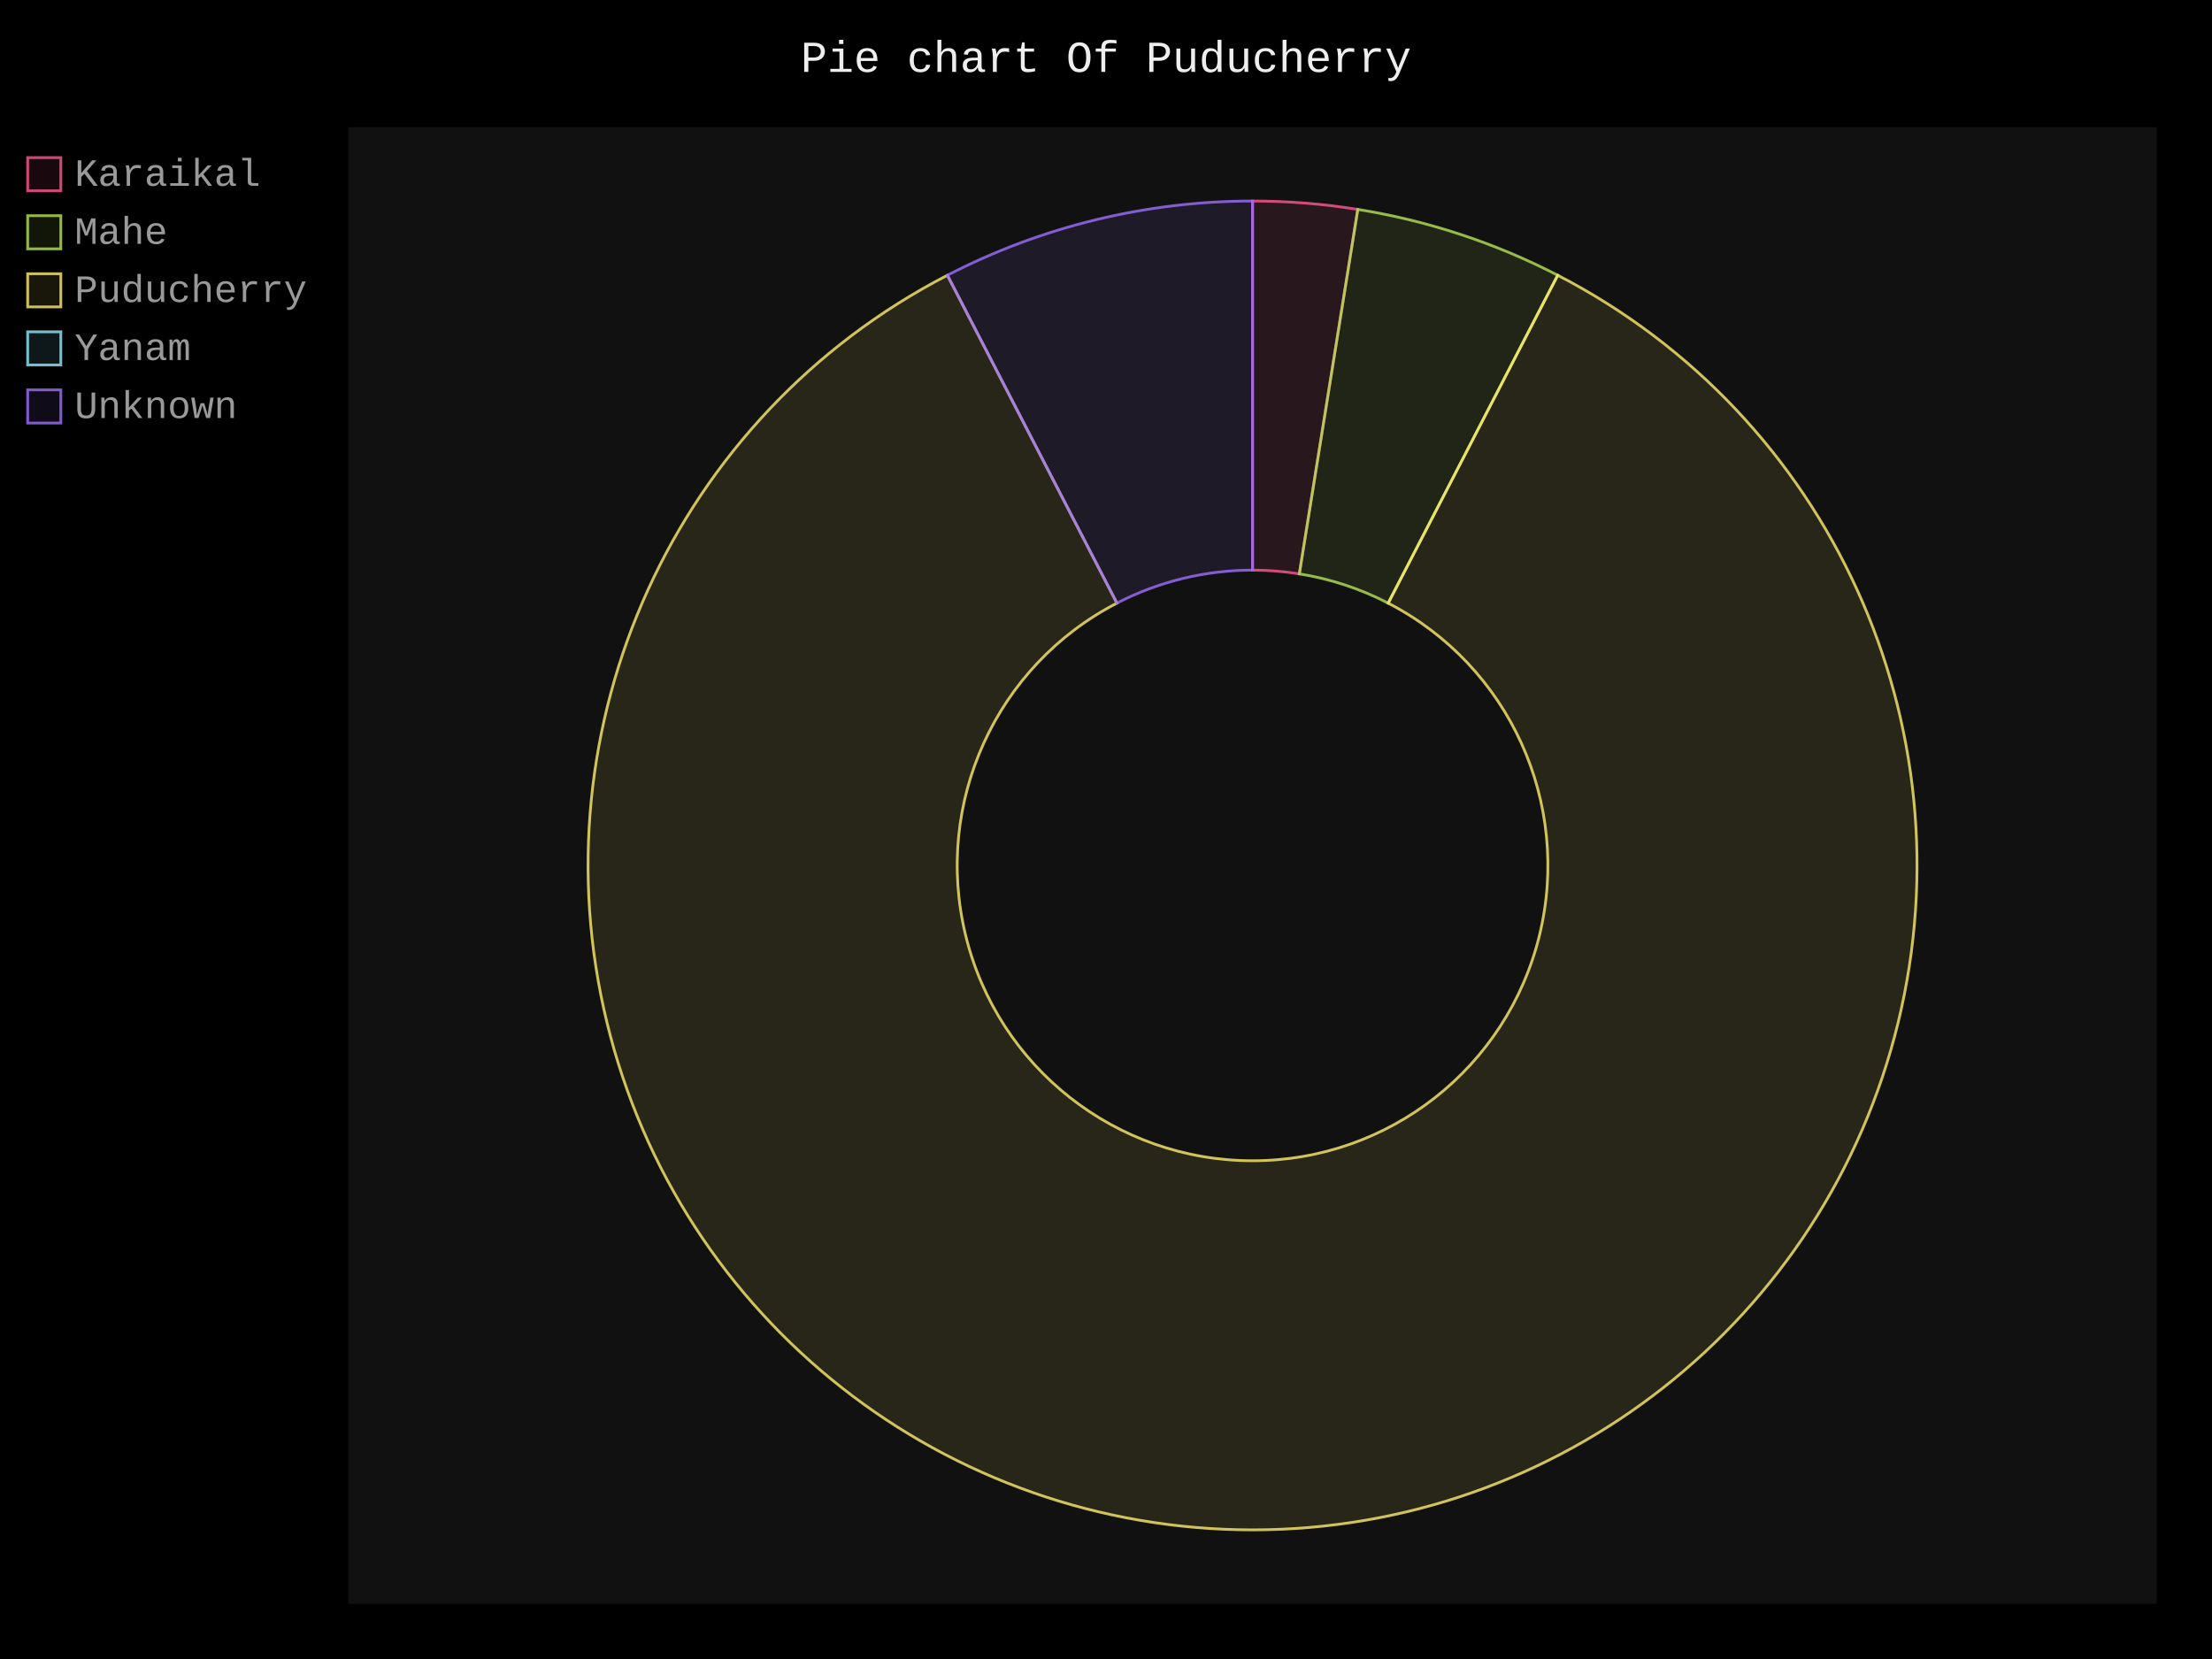
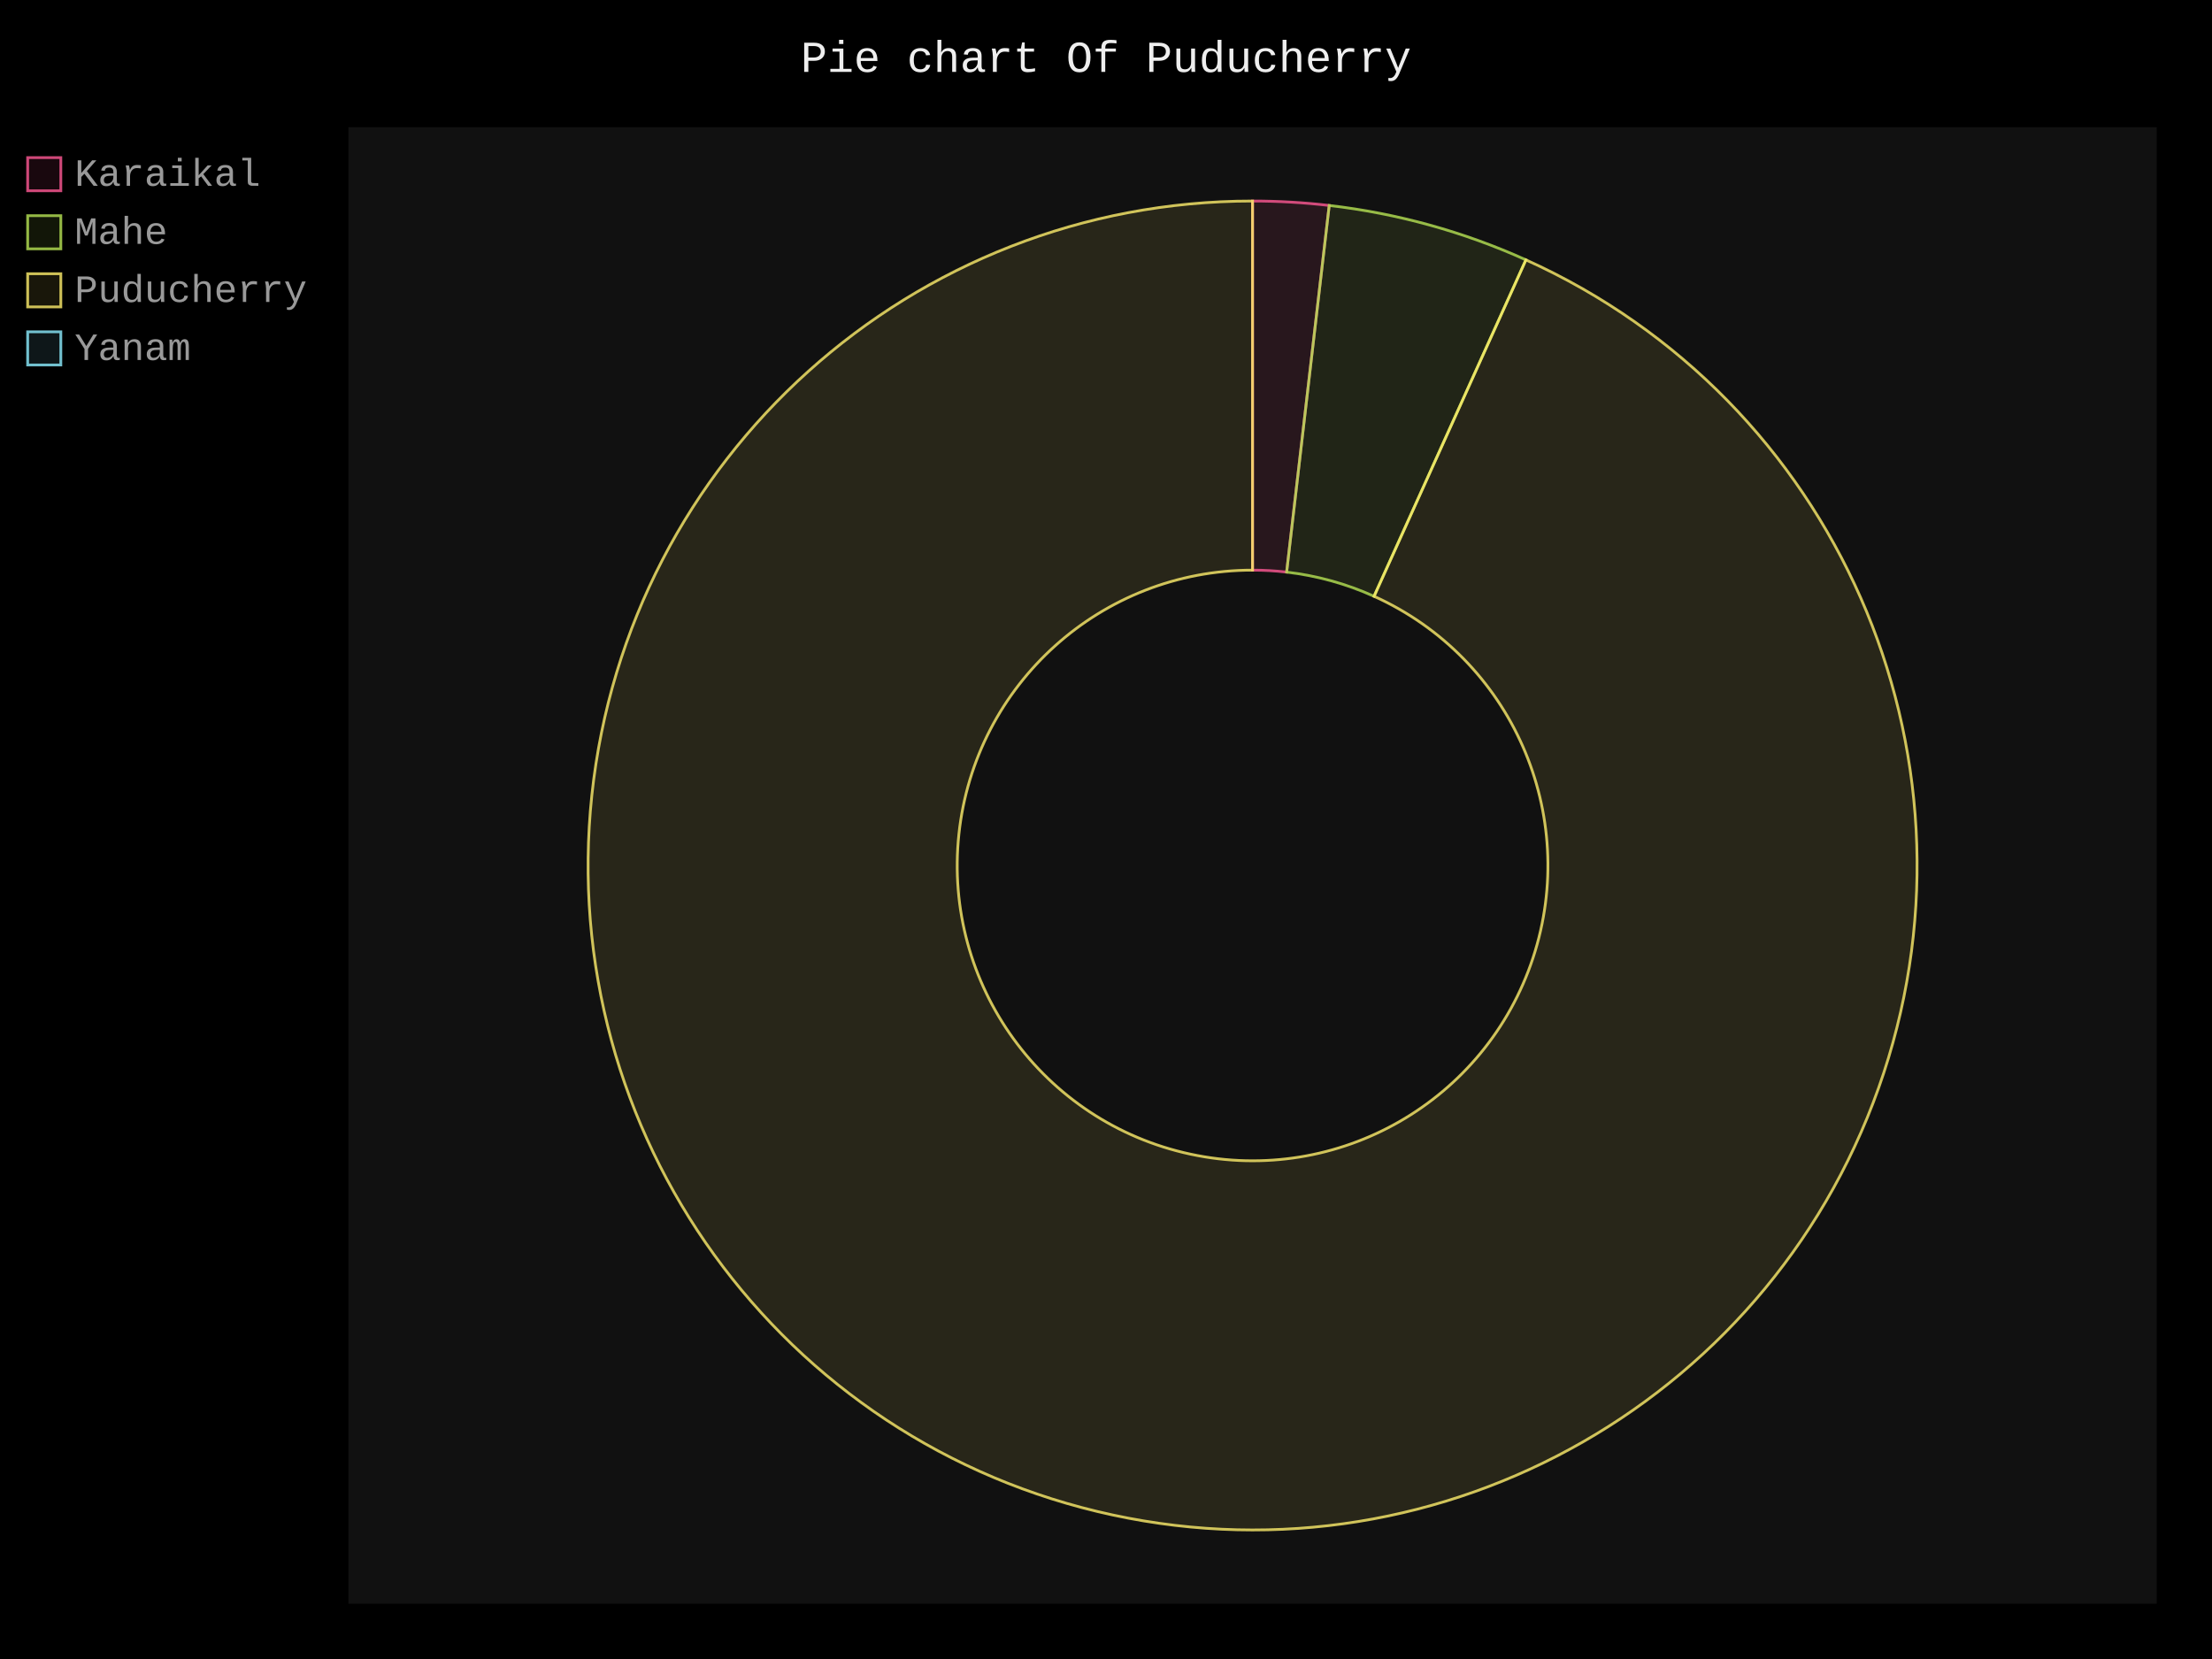
- <svg xmlns="http://www.w3.org/2000/svg" id="chart-b9fa73b5-f6aa-4439-88cc-b018d7499201" class="pygal-chart" viewBox="0 0 800 600">
+ <svg xmlns="http://www.w3.org/2000/svg" id="chart-32d6d242-78f9-428c-8cb2-04387a232286" class="pygal-chart" viewBox="0 0 800 600">
  <defs>
-     <style type="text/css">#chart-b9fa73b5-f6aa-4439-88cc-b018d7499201{-webkit-user-select:none;-webkit-font-smoothing:antialiased;font-family:Consolas,"Liberation Mono",Menlo,Courier,monospace}#chart-b9fa73b5-f6aa-4439-88cc-b018d7499201 .title{font-family:Consolas,"Liberation Mono",Menlo,Courier,monospace;font-size:16px}#chart-b9fa73b5-f6aa-4439-88cc-b018d7499201 .legends .legend text{font-family:Consolas,"Liberation Mono",Menlo,Courier,monospace;font-size:14px}#chart-b9fa73b5-f6aa-4439-88cc-b018d7499201 .axis text{font-family:Consolas,"Liberation Mono",Menlo,Courier,monospace;font-size:10px}#chart-b9fa73b5-f6aa-4439-88cc-b018d7499201 .axis text.major{font-family:Consolas,"Liberation Mono",Menlo,Courier,monospace;font-size:10px}#chart-b9fa73b5-f6aa-4439-88cc-b018d7499201 .text-overlay text.value{font-family:Consolas,"Liberation Mono",Menlo,Courier,monospace;font-size:16px}#chart-b9fa73b5-f6aa-4439-88cc-b018d7499201 .text-overlay text.label{font-family:Consolas,"Liberation Mono",Menlo,Courier,monospace;font-size:10px}#chart-b9fa73b5-f6aa-4439-88cc-b018d7499201 .tooltip{font-family:Consolas,"Liberation Mono",Menlo,Courier,monospace;font-size:14px}#chart-b9fa73b5-f6aa-4439-88cc-b018d7499201 text.no_data{font-family:Consolas,"Liberation Mono",Menlo,Courier,monospace;font-size:64px}
- #chart-b9fa73b5-f6aa-4439-88cc-b018d7499201{background-color:black}#chart-b9fa73b5-f6aa-4439-88cc-b018d7499201 path,#chart-b9fa73b5-f6aa-4439-88cc-b018d7499201 line,#chart-b9fa73b5-f6aa-4439-88cc-b018d7499201 rect,#chart-b9fa73b5-f6aa-4439-88cc-b018d7499201 circle{-webkit-transition:1s ease-out;-moz-transition:1s ease-out;transition:1s ease-out}#chart-b9fa73b5-f6aa-4439-88cc-b018d7499201 .graph &gt; .background{fill:black}#chart-b9fa73b5-f6aa-4439-88cc-b018d7499201 .plot &gt; .background{fill:#111}#chart-b9fa73b5-f6aa-4439-88cc-b018d7499201 .graph{fill:#999}#chart-b9fa73b5-f6aa-4439-88cc-b018d7499201 text.no_data{fill:#eee}#chart-b9fa73b5-f6aa-4439-88cc-b018d7499201 .title{fill:#eee}#chart-b9fa73b5-f6aa-4439-88cc-b018d7499201 .legends .legend text{fill:#999}#chart-b9fa73b5-f6aa-4439-88cc-b018d7499201 .legends .legend:hover text{fill:#eee}#chart-b9fa73b5-f6aa-4439-88cc-b018d7499201 .axis .line{stroke:#eee}#chart-b9fa73b5-f6aa-4439-88cc-b018d7499201 .axis .guide.line{stroke:#555}#chart-b9fa73b5-f6aa-4439-88cc-b018d7499201 .axis .major.line{stroke:#999}#chart-b9fa73b5-f6aa-4439-88cc-b018d7499201 .axis text.major{fill:#eee}#chart-b9fa73b5-f6aa-4439-88cc-b018d7499201 .axis.y .guides:hover .guide.line,#chart-b9fa73b5-f6aa-4439-88cc-b018d7499201 .line-graph .axis.x .guides:hover .guide.line,#chart-b9fa73b5-f6aa-4439-88cc-b018d7499201 .stackedline-graph .axis.x .guides:hover .guide.line,#chart-b9fa73b5-f6aa-4439-88cc-b018d7499201 .xy-graph .axis.x .guides:hover .guide.line{stroke:#eee}#chart-b9fa73b5-f6aa-4439-88cc-b018d7499201 .axis .guides:hover text{fill:#eee}#chart-b9fa73b5-f6aa-4439-88cc-b018d7499201 .reactive{fill-opacity:.1;stroke-opacity:.8}#chart-b9fa73b5-f6aa-4439-88cc-b018d7499201 .ci{stroke:#999}#chart-b9fa73b5-f6aa-4439-88cc-b018d7499201 .reactive.active,#chart-b9fa73b5-f6aa-4439-88cc-b018d7499201 .active .reactive{fill-opacity:.75;stroke-opacity:.9;stroke-width:4}#chart-b9fa73b5-f6aa-4439-88cc-b018d7499201 .ci .reactive.active{stroke-width:1.5}#chart-b9fa73b5-f6aa-4439-88cc-b018d7499201 .series text{fill:#eee}#chart-b9fa73b5-f6aa-4439-88cc-b018d7499201 .tooltip rect{fill:#111;stroke:#eee;-webkit-transition:opacity 1s ease-out;-moz-transition:opacity 1s ease-out;transition:opacity 1s ease-out}#chart-b9fa73b5-f6aa-4439-88cc-b018d7499201 .tooltip .label{fill:#999}#chart-b9fa73b5-f6aa-4439-88cc-b018d7499201 .tooltip .label{fill:#999}#chart-b9fa73b5-f6aa-4439-88cc-b018d7499201 .tooltip .legend{font-size:.8em;fill:#555}#chart-b9fa73b5-f6aa-4439-88cc-b018d7499201 .tooltip .x_label{font-size:.6em;fill:#eee}#chart-b9fa73b5-f6aa-4439-88cc-b018d7499201 .tooltip .xlink{font-size:.5em;text-decoration:underline}#chart-b9fa73b5-f6aa-4439-88cc-b018d7499201 .tooltip .value{font-size:1.5em}#chart-b9fa73b5-f6aa-4439-88cc-b018d7499201 .bound{font-size:.5em}#chart-b9fa73b5-f6aa-4439-88cc-b018d7499201 .max-value{font-size:.75em;fill:#555}#chart-b9fa73b5-f6aa-4439-88cc-b018d7499201 .map-element{fill:#111;stroke:#555 !important}#chart-b9fa73b5-f6aa-4439-88cc-b018d7499201 .map-element .reactive{fill-opacity:inherit;stroke-opacity:inherit}#chart-b9fa73b5-f6aa-4439-88cc-b018d7499201 .color-0,#chart-b9fa73b5-f6aa-4439-88cc-b018d7499201 .color-0 a:visited{stroke:#ff5995;fill:#ff5995}#chart-b9fa73b5-f6aa-4439-88cc-b018d7499201 .color-1,#chart-b9fa73b5-f6aa-4439-88cc-b018d7499201 .color-1 a:visited{stroke:#b6e354;fill:#b6e354}#chart-b9fa73b5-f6aa-4439-88cc-b018d7499201 .color-2,#chart-b9fa73b5-f6aa-4439-88cc-b018d7499201 .color-2 a:visited{stroke:#feed6c;fill:#feed6c}#chart-b9fa73b5-f6aa-4439-88cc-b018d7499201 .color-3,#chart-b9fa73b5-f6aa-4439-88cc-b018d7499201 .color-3 a:visited{stroke:#8cedff;fill:#8cedff}#chart-b9fa73b5-f6aa-4439-88cc-b018d7499201 .color-4,#chart-b9fa73b5-f6aa-4439-88cc-b018d7499201 .color-4 a:visited{stroke:#9e6ffe;fill:#9e6ffe}#chart-b9fa73b5-f6aa-4439-88cc-b018d7499201 .text-overlay .color-0 text{fill:black}#chart-b9fa73b5-f6aa-4439-88cc-b018d7499201 .text-overlay .color-1 text{fill:black}#chart-b9fa73b5-f6aa-4439-88cc-b018d7499201 .text-overlay .color-2 text{fill:black}#chart-b9fa73b5-f6aa-4439-88cc-b018d7499201 .text-overlay .color-3 text{fill:black}#chart-b9fa73b5-f6aa-4439-88cc-b018d7499201 .text-overlay .color-4 text{fill:black}
- #chart-b9fa73b5-f6aa-4439-88cc-b018d7499201 text.no_data{text-anchor:middle}#chart-b9fa73b5-f6aa-4439-88cc-b018d7499201 .guide.line{fill:none}#chart-b9fa73b5-f6aa-4439-88cc-b018d7499201 .centered{text-anchor:middle}#chart-b9fa73b5-f6aa-4439-88cc-b018d7499201 .title{text-anchor:middle}#chart-b9fa73b5-f6aa-4439-88cc-b018d7499201 .legends .legend text{fill-opacity:1}#chart-b9fa73b5-f6aa-4439-88cc-b018d7499201 .axis.x text{text-anchor:middle}#chart-b9fa73b5-f6aa-4439-88cc-b018d7499201 .axis.x:not(.web) text[transform]{text-anchor:start}#chart-b9fa73b5-f6aa-4439-88cc-b018d7499201 .axis.x:not(.web) text[transform].backwards{text-anchor:end}#chart-b9fa73b5-f6aa-4439-88cc-b018d7499201 .axis.y text{text-anchor:end}#chart-b9fa73b5-f6aa-4439-88cc-b018d7499201 .axis.y text[transform].backwards{text-anchor:start}#chart-b9fa73b5-f6aa-4439-88cc-b018d7499201 .axis.y2 text{text-anchor:start}#chart-b9fa73b5-f6aa-4439-88cc-b018d7499201 .axis.y2 text[transform].backwards{text-anchor:end}#chart-b9fa73b5-f6aa-4439-88cc-b018d7499201 .axis .guide.line{stroke-dasharray:4,4}#chart-b9fa73b5-f6aa-4439-88cc-b018d7499201 .axis .major.guide.line{stroke-dasharray:6,6}#chart-b9fa73b5-f6aa-4439-88cc-b018d7499201 .horizontal .axis.y .guide.line,#chart-b9fa73b5-f6aa-4439-88cc-b018d7499201 .horizontal .axis.y2 .guide.line,#chart-b9fa73b5-f6aa-4439-88cc-b018d7499201 .vertical .axis.x .guide.line{opacity:0}#chart-b9fa73b5-f6aa-4439-88cc-b018d7499201 .horizontal .axis.always_show .guide.line,#chart-b9fa73b5-f6aa-4439-88cc-b018d7499201 .vertical .axis.always_show .guide.line{opacity:1 !important}#chart-b9fa73b5-f6aa-4439-88cc-b018d7499201 .axis.y .guides:hover .guide.line,#chart-b9fa73b5-f6aa-4439-88cc-b018d7499201 .axis.y2 .guides:hover .guide.line,#chart-b9fa73b5-f6aa-4439-88cc-b018d7499201 .axis.x .guides:hover .guide.line{opacity:1}#chart-b9fa73b5-f6aa-4439-88cc-b018d7499201 .axis .guides:hover text{opacity:1}#chart-b9fa73b5-f6aa-4439-88cc-b018d7499201 .nofill{fill:none}#chart-b9fa73b5-f6aa-4439-88cc-b018d7499201 .subtle-fill{fill-opacity:.2}#chart-b9fa73b5-f6aa-4439-88cc-b018d7499201 .dot{stroke-width:1px;fill-opacity:1}#chart-b9fa73b5-f6aa-4439-88cc-b018d7499201 .dot.active{stroke-width:5px}#chart-b9fa73b5-f6aa-4439-88cc-b018d7499201 .dot.negative{fill:transparent}#chart-b9fa73b5-f6aa-4439-88cc-b018d7499201 text,#chart-b9fa73b5-f6aa-4439-88cc-b018d7499201 tspan{stroke:none !important}#chart-b9fa73b5-f6aa-4439-88cc-b018d7499201 .series text.active{opacity:1}#chart-b9fa73b5-f6aa-4439-88cc-b018d7499201 .tooltip rect{fill-opacity:.95;stroke-width:.5}#chart-b9fa73b5-f6aa-4439-88cc-b018d7499201 .tooltip text{fill-opacity:1}#chart-b9fa73b5-f6aa-4439-88cc-b018d7499201 .showable{visibility:hidden}#chart-b9fa73b5-f6aa-4439-88cc-b018d7499201 .showable.shown{visibility:visible}#chart-b9fa73b5-f6aa-4439-88cc-b018d7499201 .gauge-background{fill:rgba(229,229,229,1);stroke:none}#chart-b9fa73b5-f6aa-4439-88cc-b018d7499201 .bg-lines{stroke:black;stroke-width:2px}</style>
+     <style type="text/css">#chart-32d6d242-78f9-428c-8cb2-04387a232286{-webkit-user-select:none;-webkit-font-smoothing:antialiased;font-family:Consolas,"Liberation Mono",Menlo,Courier,monospace}#chart-32d6d242-78f9-428c-8cb2-04387a232286 .title{font-family:Consolas,"Liberation Mono",Menlo,Courier,monospace;font-size:16px}#chart-32d6d242-78f9-428c-8cb2-04387a232286 .legends .legend text{font-family:Consolas,"Liberation Mono",Menlo,Courier,monospace;font-size:14px}#chart-32d6d242-78f9-428c-8cb2-04387a232286 .axis text{font-family:Consolas,"Liberation Mono",Menlo,Courier,monospace;font-size:10px}#chart-32d6d242-78f9-428c-8cb2-04387a232286 .axis text.major{font-family:Consolas,"Liberation Mono",Menlo,Courier,monospace;font-size:10px}#chart-32d6d242-78f9-428c-8cb2-04387a232286 .text-overlay text.value{font-family:Consolas,"Liberation Mono",Menlo,Courier,monospace;font-size:16px}#chart-32d6d242-78f9-428c-8cb2-04387a232286 .text-overlay text.label{font-family:Consolas,"Liberation Mono",Menlo,Courier,monospace;font-size:10px}#chart-32d6d242-78f9-428c-8cb2-04387a232286 .tooltip{font-family:Consolas,"Liberation Mono",Menlo,Courier,monospace;font-size:14px}#chart-32d6d242-78f9-428c-8cb2-04387a232286 text.no_data{font-family:Consolas,"Liberation Mono",Menlo,Courier,monospace;font-size:64px}
+ #chart-32d6d242-78f9-428c-8cb2-04387a232286{background-color:black}#chart-32d6d242-78f9-428c-8cb2-04387a232286 path,#chart-32d6d242-78f9-428c-8cb2-04387a232286 line,#chart-32d6d242-78f9-428c-8cb2-04387a232286 rect,#chart-32d6d242-78f9-428c-8cb2-04387a232286 circle{-webkit-transition:1s ease-out;-moz-transition:1s ease-out;transition:1s ease-out}#chart-32d6d242-78f9-428c-8cb2-04387a232286 .graph &gt; .background{fill:black}#chart-32d6d242-78f9-428c-8cb2-04387a232286 .plot &gt; .background{fill:#111}#chart-32d6d242-78f9-428c-8cb2-04387a232286 .graph{fill:#999}#chart-32d6d242-78f9-428c-8cb2-04387a232286 text.no_data{fill:#eee}#chart-32d6d242-78f9-428c-8cb2-04387a232286 .title{fill:#eee}#chart-32d6d242-78f9-428c-8cb2-04387a232286 .legends .legend text{fill:#999}#chart-32d6d242-78f9-428c-8cb2-04387a232286 .legends .legend:hover text{fill:#eee}#chart-32d6d242-78f9-428c-8cb2-04387a232286 .axis .line{stroke:#eee}#chart-32d6d242-78f9-428c-8cb2-04387a232286 .axis .guide.line{stroke:#555}#chart-32d6d242-78f9-428c-8cb2-04387a232286 .axis .major.line{stroke:#999}#chart-32d6d242-78f9-428c-8cb2-04387a232286 .axis text.major{fill:#eee}#chart-32d6d242-78f9-428c-8cb2-04387a232286 .axis.y .guides:hover .guide.line,#chart-32d6d242-78f9-428c-8cb2-04387a232286 .line-graph .axis.x .guides:hover .guide.line,#chart-32d6d242-78f9-428c-8cb2-04387a232286 .stackedline-graph .axis.x .guides:hover .guide.line,#chart-32d6d242-78f9-428c-8cb2-04387a232286 .xy-graph .axis.x .guides:hover .guide.line{stroke:#eee}#chart-32d6d242-78f9-428c-8cb2-04387a232286 .axis .guides:hover text{fill:#eee}#chart-32d6d242-78f9-428c-8cb2-04387a232286 .reactive{fill-opacity:.1;stroke-opacity:.8}#chart-32d6d242-78f9-428c-8cb2-04387a232286 .ci{stroke:#999}#chart-32d6d242-78f9-428c-8cb2-04387a232286 .reactive.active,#chart-32d6d242-78f9-428c-8cb2-04387a232286 .active .reactive{fill-opacity:.75;stroke-opacity:.9;stroke-width:4}#chart-32d6d242-78f9-428c-8cb2-04387a232286 .ci .reactive.active{stroke-width:1.5}#chart-32d6d242-78f9-428c-8cb2-04387a232286 .series text{fill:#eee}#chart-32d6d242-78f9-428c-8cb2-04387a232286 .tooltip rect{fill:#111;stroke:#eee;-webkit-transition:opacity 1s ease-out;-moz-transition:opacity 1s ease-out;transition:opacity 1s ease-out}#chart-32d6d242-78f9-428c-8cb2-04387a232286 .tooltip .label{fill:#999}#chart-32d6d242-78f9-428c-8cb2-04387a232286 .tooltip .label{fill:#999}#chart-32d6d242-78f9-428c-8cb2-04387a232286 .tooltip .legend{font-size:.8em;fill:#555}#chart-32d6d242-78f9-428c-8cb2-04387a232286 .tooltip .x_label{font-size:.6em;fill:#eee}#chart-32d6d242-78f9-428c-8cb2-04387a232286 .tooltip .xlink{font-size:.5em;text-decoration:underline}#chart-32d6d242-78f9-428c-8cb2-04387a232286 .tooltip .value{font-size:1.5em}#chart-32d6d242-78f9-428c-8cb2-04387a232286 .bound{font-size:.5em}#chart-32d6d242-78f9-428c-8cb2-04387a232286 .max-value{font-size:.75em;fill:#555}#chart-32d6d242-78f9-428c-8cb2-04387a232286 .map-element{fill:#111;stroke:#555 !important}#chart-32d6d242-78f9-428c-8cb2-04387a232286 .map-element .reactive{fill-opacity:inherit;stroke-opacity:inherit}#chart-32d6d242-78f9-428c-8cb2-04387a232286 .color-0,#chart-32d6d242-78f9-428c-8cb2-04387a232286 .color-0 a:visited{stroke:#ff5995;fill:#ff5995}#chart-32d6d242-78f9-428c-8cb2-04387a232286 .color-1,#chart-32d6d242-78f9-428c-8cb2-04387a232286 .color-1 a:visited{stroke:#b6e354;fill:#b6e354}#chart-32d6d242-78f9-428c-8cb2-04387a232286 .color-2,#chart-32d6d242-78f9-428c-8cb2-04387a232286 .color-2 a:visited{stroke:#feed6c;fill:#feed6c}#chart-32d6d242-78f9-428c-8cb2-04387a232286 .color-3,#chart-32d6d242-78f9-428c-8cb2-04387a232286 .color-3 a:visited{stroke:#8cedff;fill:#8cedff}#chart-32d6d242-78f9-428c-8cb2-04387a232286 .text-overlay .color-0 text{fill:black}#chart-32d6d242-78f9-428c-8cb2-04387a232286 .text-overlay .color-1 text{fill:black}#chart-32d6d242-78f9-428c-8cb2-04387a232286 .text-overlay .color-2 text{fill:black}#chart-32d6d242-78f9-428c-8cb2-04387a232286 .text-overlay .color-3 text{fill:black}
+ #chart-32d6d242-78f9-428c-8cb2-04387a232286 text.no_data{text-anchor:middle}#chart-32d6d242-78f9-428c-8cb2-04387a232286 .guide.line{fill:none}#chart-32d6d242-78f9-428c-8cb2-04387a232286 .centered{text-anchor:middle}#chart-32d6d242-78f9-428c-8cb2-04387a232286 .title{text-anchor:middle}#chart-32d6d242-78f9-428c-8cb2-04387a232286 .legends .legend text{fill-opacity:1}#chart-32d6d242-78f9-428c-8cb2-04387a232286 .axis.x text{text-anchor:middle}#chart-32d6d242-78f9-428c-8cb2-04387a232286 .axis.x:not(.web) text[transform]{text-anchor:start}#chart-32d6d242-78f9-428c-8cb2-04387a232286 .axis.x:not(.web) text[transform].backwards{text-anchor:end}#chart-32d6d242-78f9-428c-8cb2-04387a232286 .axis.y text{text-anchor:end}#chart-32d6d242-78f9-428c-8cb2-04387a232286 .axis.y text[transform].backwards{text-anchor:start}#chart-32d6d242-78f9-428c-8cb2-04387a232286 .axis.y2 text{text-anchor:start}#chart-32d6d242-78f9-428c-8cb2-04387a232286 .axis.y2 text[transform].backwards{text-anchor:end}#chart-32d6d242-78f9-428c-8cb2-04387a232286 .axis .guide.line{stroke-dasharray:4,4}#chart-32d6d242-78f9-428c-8cb2-04387a232286 .axis .major.guide.line{stroke-dasharray:6,6}#chart-32d6d242-78f9-428c-8cb2-04387a232286 .horizontal .axis.y .guide.line,#chart-32d6d242-78f9-428c-8cb2-04387a232286 .horizontal .axis.y2 .guide.line,#chart-32d6d242-78f9-428c-8cb2-04387a232286 .vertical .axis.x .guide.line{opacity:0}#chart-32d6d242-78f9-428c-8cb2-04387a232286 .horizontal .axis.always_show .guide.line,#chart-32d6d242-78f9-428c-8cb2-04387a232286 .vertical .axis.always_show .guide.line{opacity:1 !important}#chart-32d6d242-78f9-428c-8cb2-04387a232286 .axis.y .guides:hover .guide.line,#chart-32d6d242-78f9-428c-8cb2-04387a232286 .axis.y2 .guides:hover .guide.line,#chart-32d6d242-78f9-428c-8cb2-04387a232286 .axis.x .guides:hover .guide.line{opacity:1}#chart-32d6d242-78f9-428c-8cb2-04387a232286 .axis .guides:hover text{opacity:1}#chart-32d6d242-78f9-428c-8cb2-04387a232286 .nofill{fill:none}#chart-32d6d242-78f9-428c-8cb2-04387a232286 .subtle-fill{fill-opacity:.2}#chart-32d6d242-78f9-428c-8cb2-04387a232286 .dot{stroke-width:1px;fill-opacity:1}#chart-32d6d242-78f9-428c-8cb2-04387a232286 .dot.active{stroke-width:5px}#chart-32d6d242-78f9-428c-8cb2-04387a232286 .dot.negative{fill:transparent}#chart-32d6d242-78f9-428c-8cb2-04387a232286 text,#chart-32d6d242-78f9-428c-8cb2-04387a232286 tspan{stroke:none !important}#chart-32d6d242-78f9-428c-8cb2-04387a232286 .series text.active{opacity:1}#chart-32d6d242-78f9-428c-8cb2-04387a232286 .tooltip rect{fill-opacity:.95;stroke-width:.5}#chart-32d6d242-78f9-428c-8cb2-04387a232286 .tooltip text{fill-opacity:1}#chart-32d6d242-78f9-428c-8cb2-04387a232286 .showable{visibility:hidden}#chart-32d6d242-78f9-428c-8cb2-04387a232286 .showable.shown{visibility:visible}#chart-32d6d242-78f9-428c-8cb2-04387a232286 .gauge-background{fill:rgba(229,229,229,1);stroke:none}#chart-32d6d242-78f9-428c-8cb2-04387a232286 .bg-lines{stroke:black;stroke-width:2px}</style>
  </defs>
  <g class="graph pie-graph vertical">
    <rect class="background" height="600" width="800" x="0" y="0" />
    <g class="plot" transform="translate(126, 46)">
      <rect class="background" height="534" width="654.0" x="0" y="0" />
      <g class="series serie-0 color-0">
        <g class="slices">
          <g class="slice">
-             <path class="slice reactive tooltip-trigger" d="M327 26.7 A240.3 240.3 0 0 1 365.063 29.734 L343.917 161.548 A106.8 106.8 0 0 0 327 160.2 z" />
+             <path class="slice reactive tooltip-trigger" d="M327 26.7 A240.3 240.3 0 0 1 354.727 28.305 L339.323 160.913 A106.8 106.8 0 0 0 327 160.2 z" />
          </g>
        </g>
      </g>
      <g class="series serie-1 color-1">
        <g class="slices">
          <g class="slice">
-             <path class="slice reactive tooltip-trigger" d="M365.063 29.734 A240.3 240.3 0 0 1 437.369 53.546 L376.053 172.131 A106.8 106.8 0 0 0 343.917 161.548 z" />
+             <path class="slice reactive tooltip-trigger" d="M354.727 28.305 A240.3 240.3 0 0 1 425.866 47.98 L370.94 169.658 A106.8 106.8 0 0 0 339.323 160.913 z" />
          </g>
        </g>
      </g>
      <g class="series serie-2 color-2">
        <g class="slices">
          <g class="slice">
-             <path class="slice reactive tooltip-trigger" d="M437.369 53.546 A240.3 240.3 0 1 1 216.631 53.546 L277.947 172.131 A106.8 106.8 0 1 0 376.053 172.131 z" />
+             <path class="slice reactive tooltip-trigger" d="M425.866 47.98 A240.3 240.3 0 1 1 327 26.7 L327 160.2 A106.8 106.8 0 1 0 370.94 169.658 z" />
          </g>
        </g>
      </g>
      <g class="series serie-3 color-3">
        <g class="slices">
          <g class="slice" />
-         </g>
-       </g>
-       <g class="series serie-4 color-4">
-         <g class="slices">
-           <g class="slice">
-             <path class="slice reactive tooltip-trigger" d="M216.631 53.546 A240.3 240.3 0 0 1 327 26.7 L327 160.2 A106.8 106.8 0 0 0 277.947 172.131 z" />
-           </g>
        </g>
      </g>
    </g>
    <g class="titles">
      <text class="title plot_title" x="400.0" y="26">Pie chart Of Puducherry</text>
    </g>
    <g class="plot overlay" transform="translate(126, 46)">
      <g class="series serie-0 color-0" />
      <g class="series serie-1 color-1" />
      <g class="series serie-2 color-2" />
      <g class="series serie-3 color-3" />
-       <g class="series serie-4 color-4" />
    </g>
    <g class="plot text-overlay" transform="translate(126, 46)">
      <g class="series serie-0 color-0" />
      <g class="series serie-1 color-1" />
      <g class="series serie-2 color-2" />
      <g class="series serie-3 color-3" />
-       <g class="series serie-4 color-4" />
    </g>
    <g class="plot tooltip-overlay" transform="translate(126, 46)">
      <g class="tooltip" style="opacity: 0" transform="translate(0 0)">
        <rect class="tooltip-box" height="0" rx="0" ry="0" width="0" />
        <g class="text" />
      </g>
    </g>
    <g class="legends" transform="translate(10, 56)">
      <g class="legend reactive activate-serie" id="activate-serie-0">
        <rect class="color-0 reactive" height="12" width="12" x="0.0" y="1.0" />
        <text x="17.0" y="11.2">Karaikal</text>
      </g>
      <g class="legend reactive activate-serie" id="activate-serie-1">
        <rect class="color-1 reactive" height="12" width="12" x="0.0" y="22.0" />
        <text x="17.0" y="32.2">Mahe</text>
      </g>
      <g class="legend reactive activate-serie" id="activate-serie-2">
        <rect class="color-2 reactive" height="12" width="12" x="0.0" y="43.0" />
        <text x="17.0" y="53.2">Puducherry</text>
      </g>
      <g class="legend reactive activate-serie" id="activate-serie-3">
        <rect class="color-3 reactive" height="12" width="12" x="0.0" y="64.0" />
        <text x="17.0" y="74.2">Yanam</text>
      </g>
-       <g class="legend reactive activate-serie" id="activate-serie-4">
-         <rect class="color-4 reactive" height="12" width="12" x="0.0" y="85.0" />
-         <text x="17.0" y="95.2">Unknown</text>
-       </g>
    </g>
    <g class="legends" transform="translate(790, 56)" />
  </g>
</svg>
